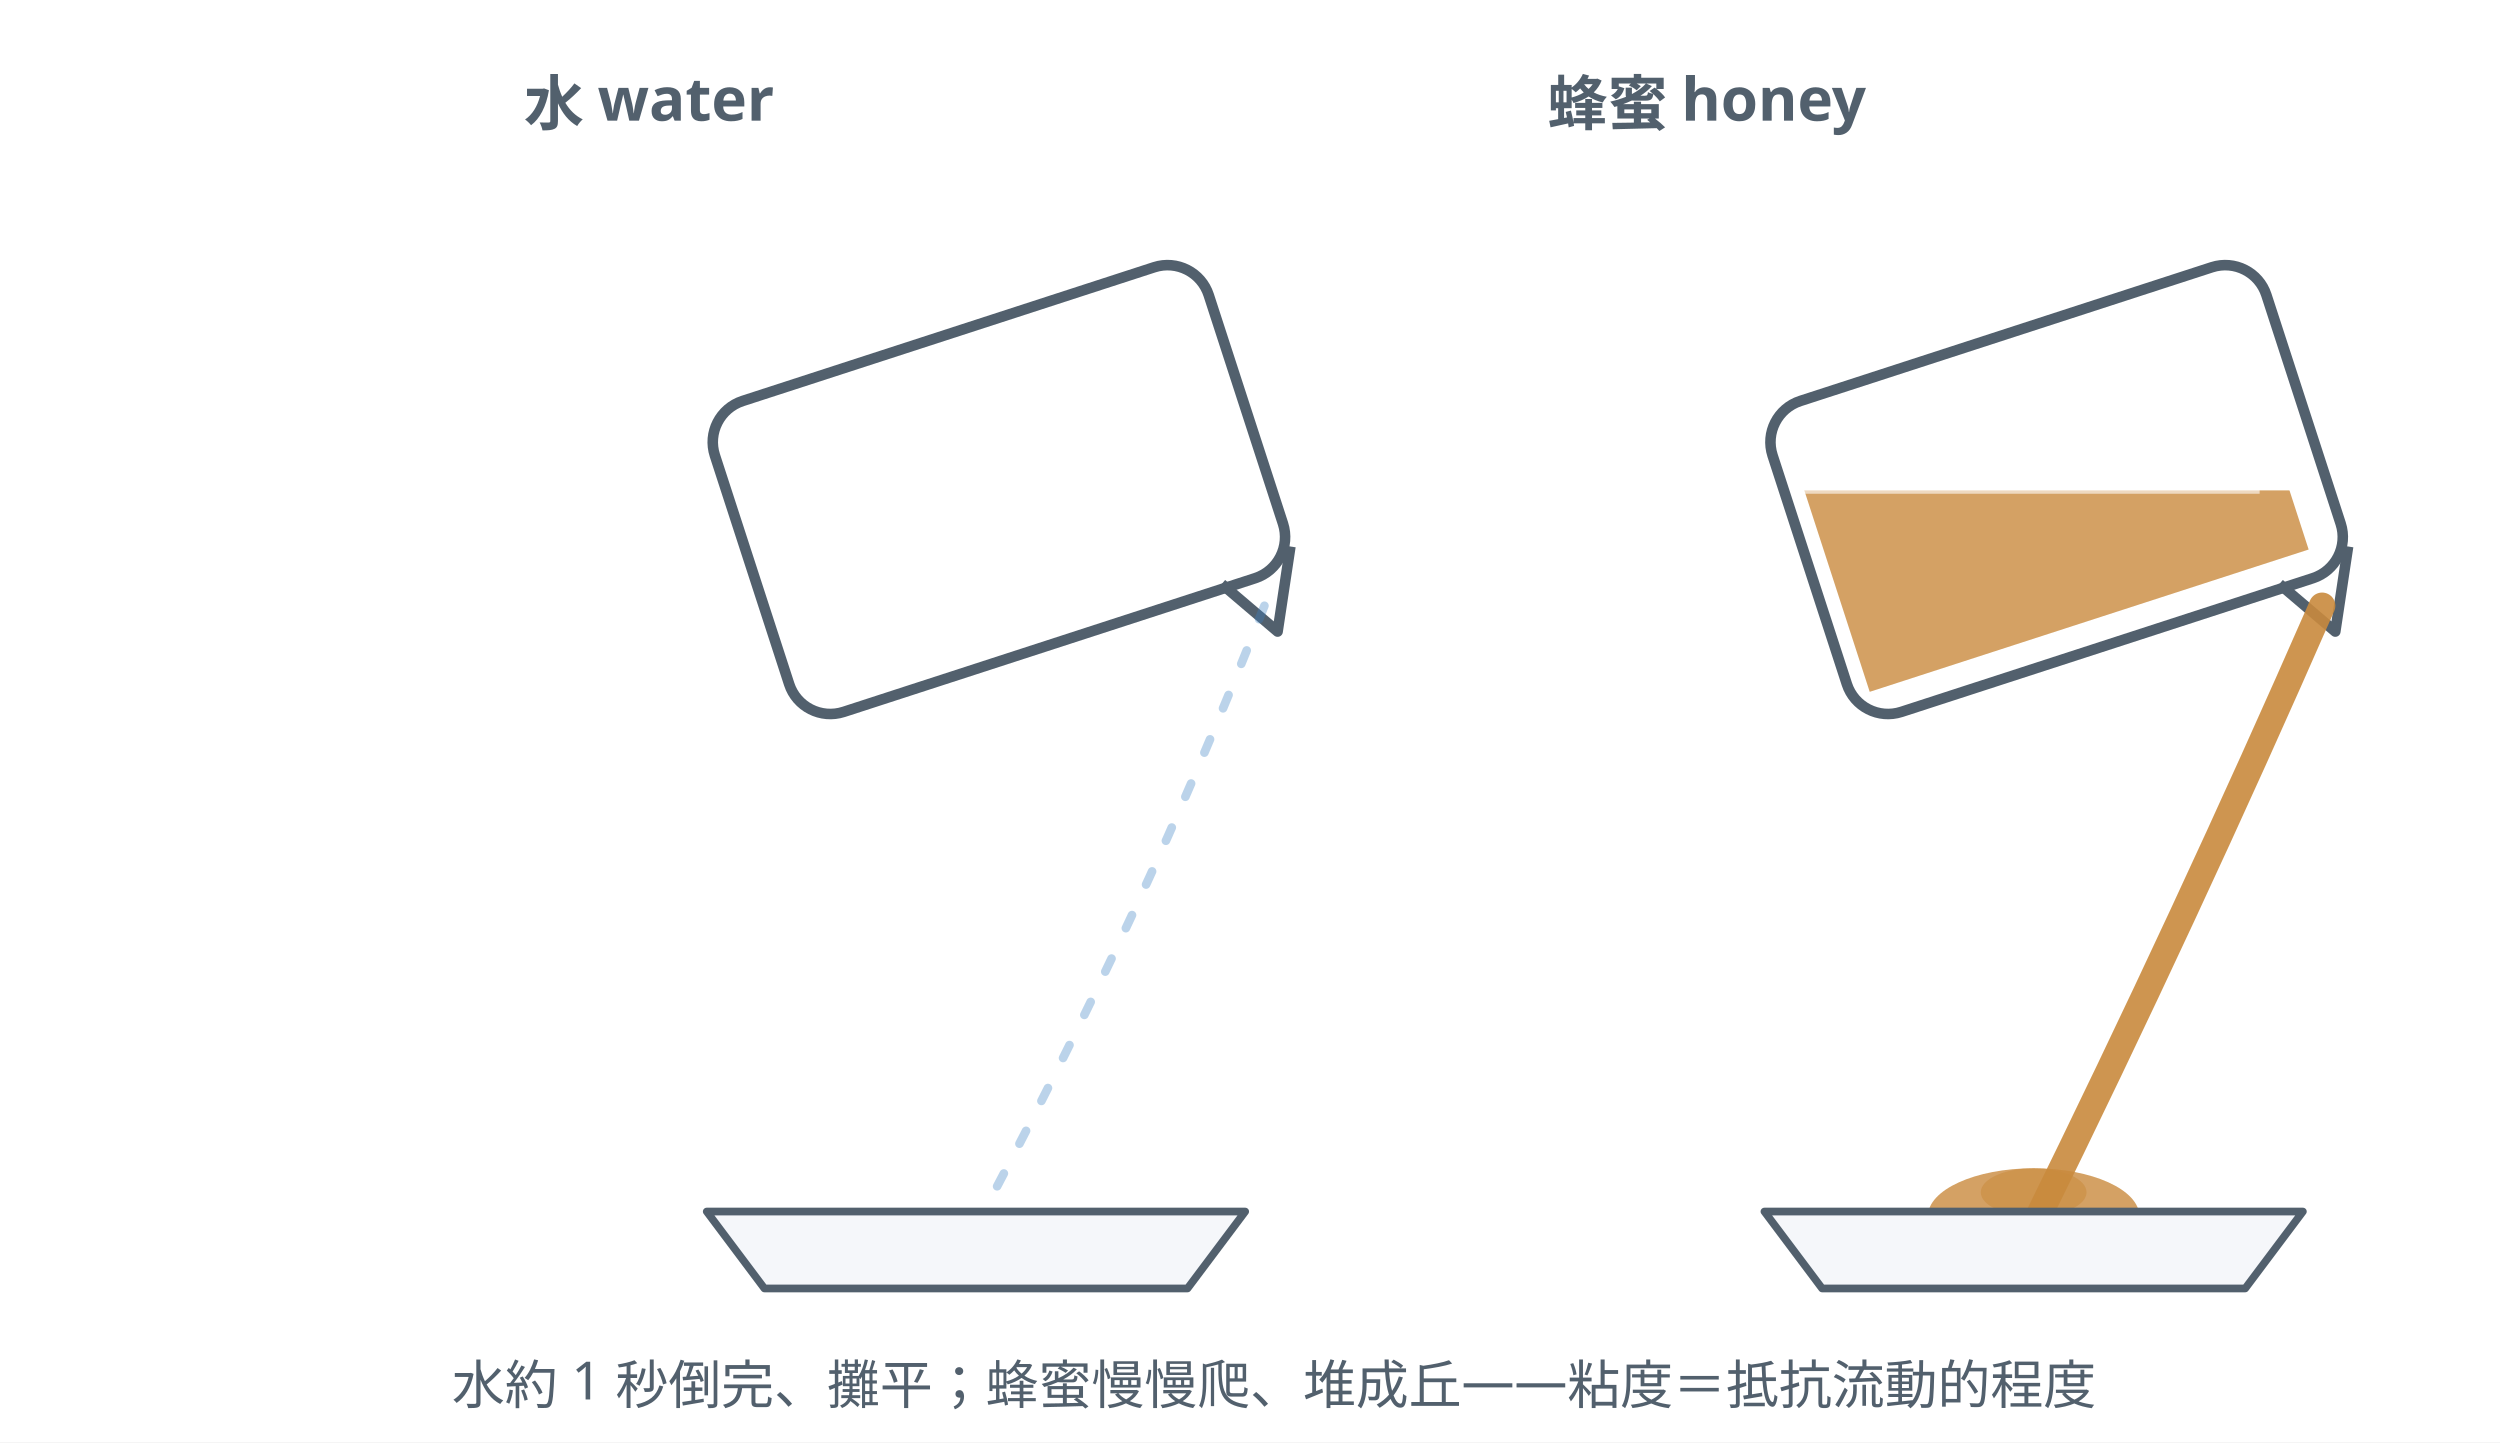
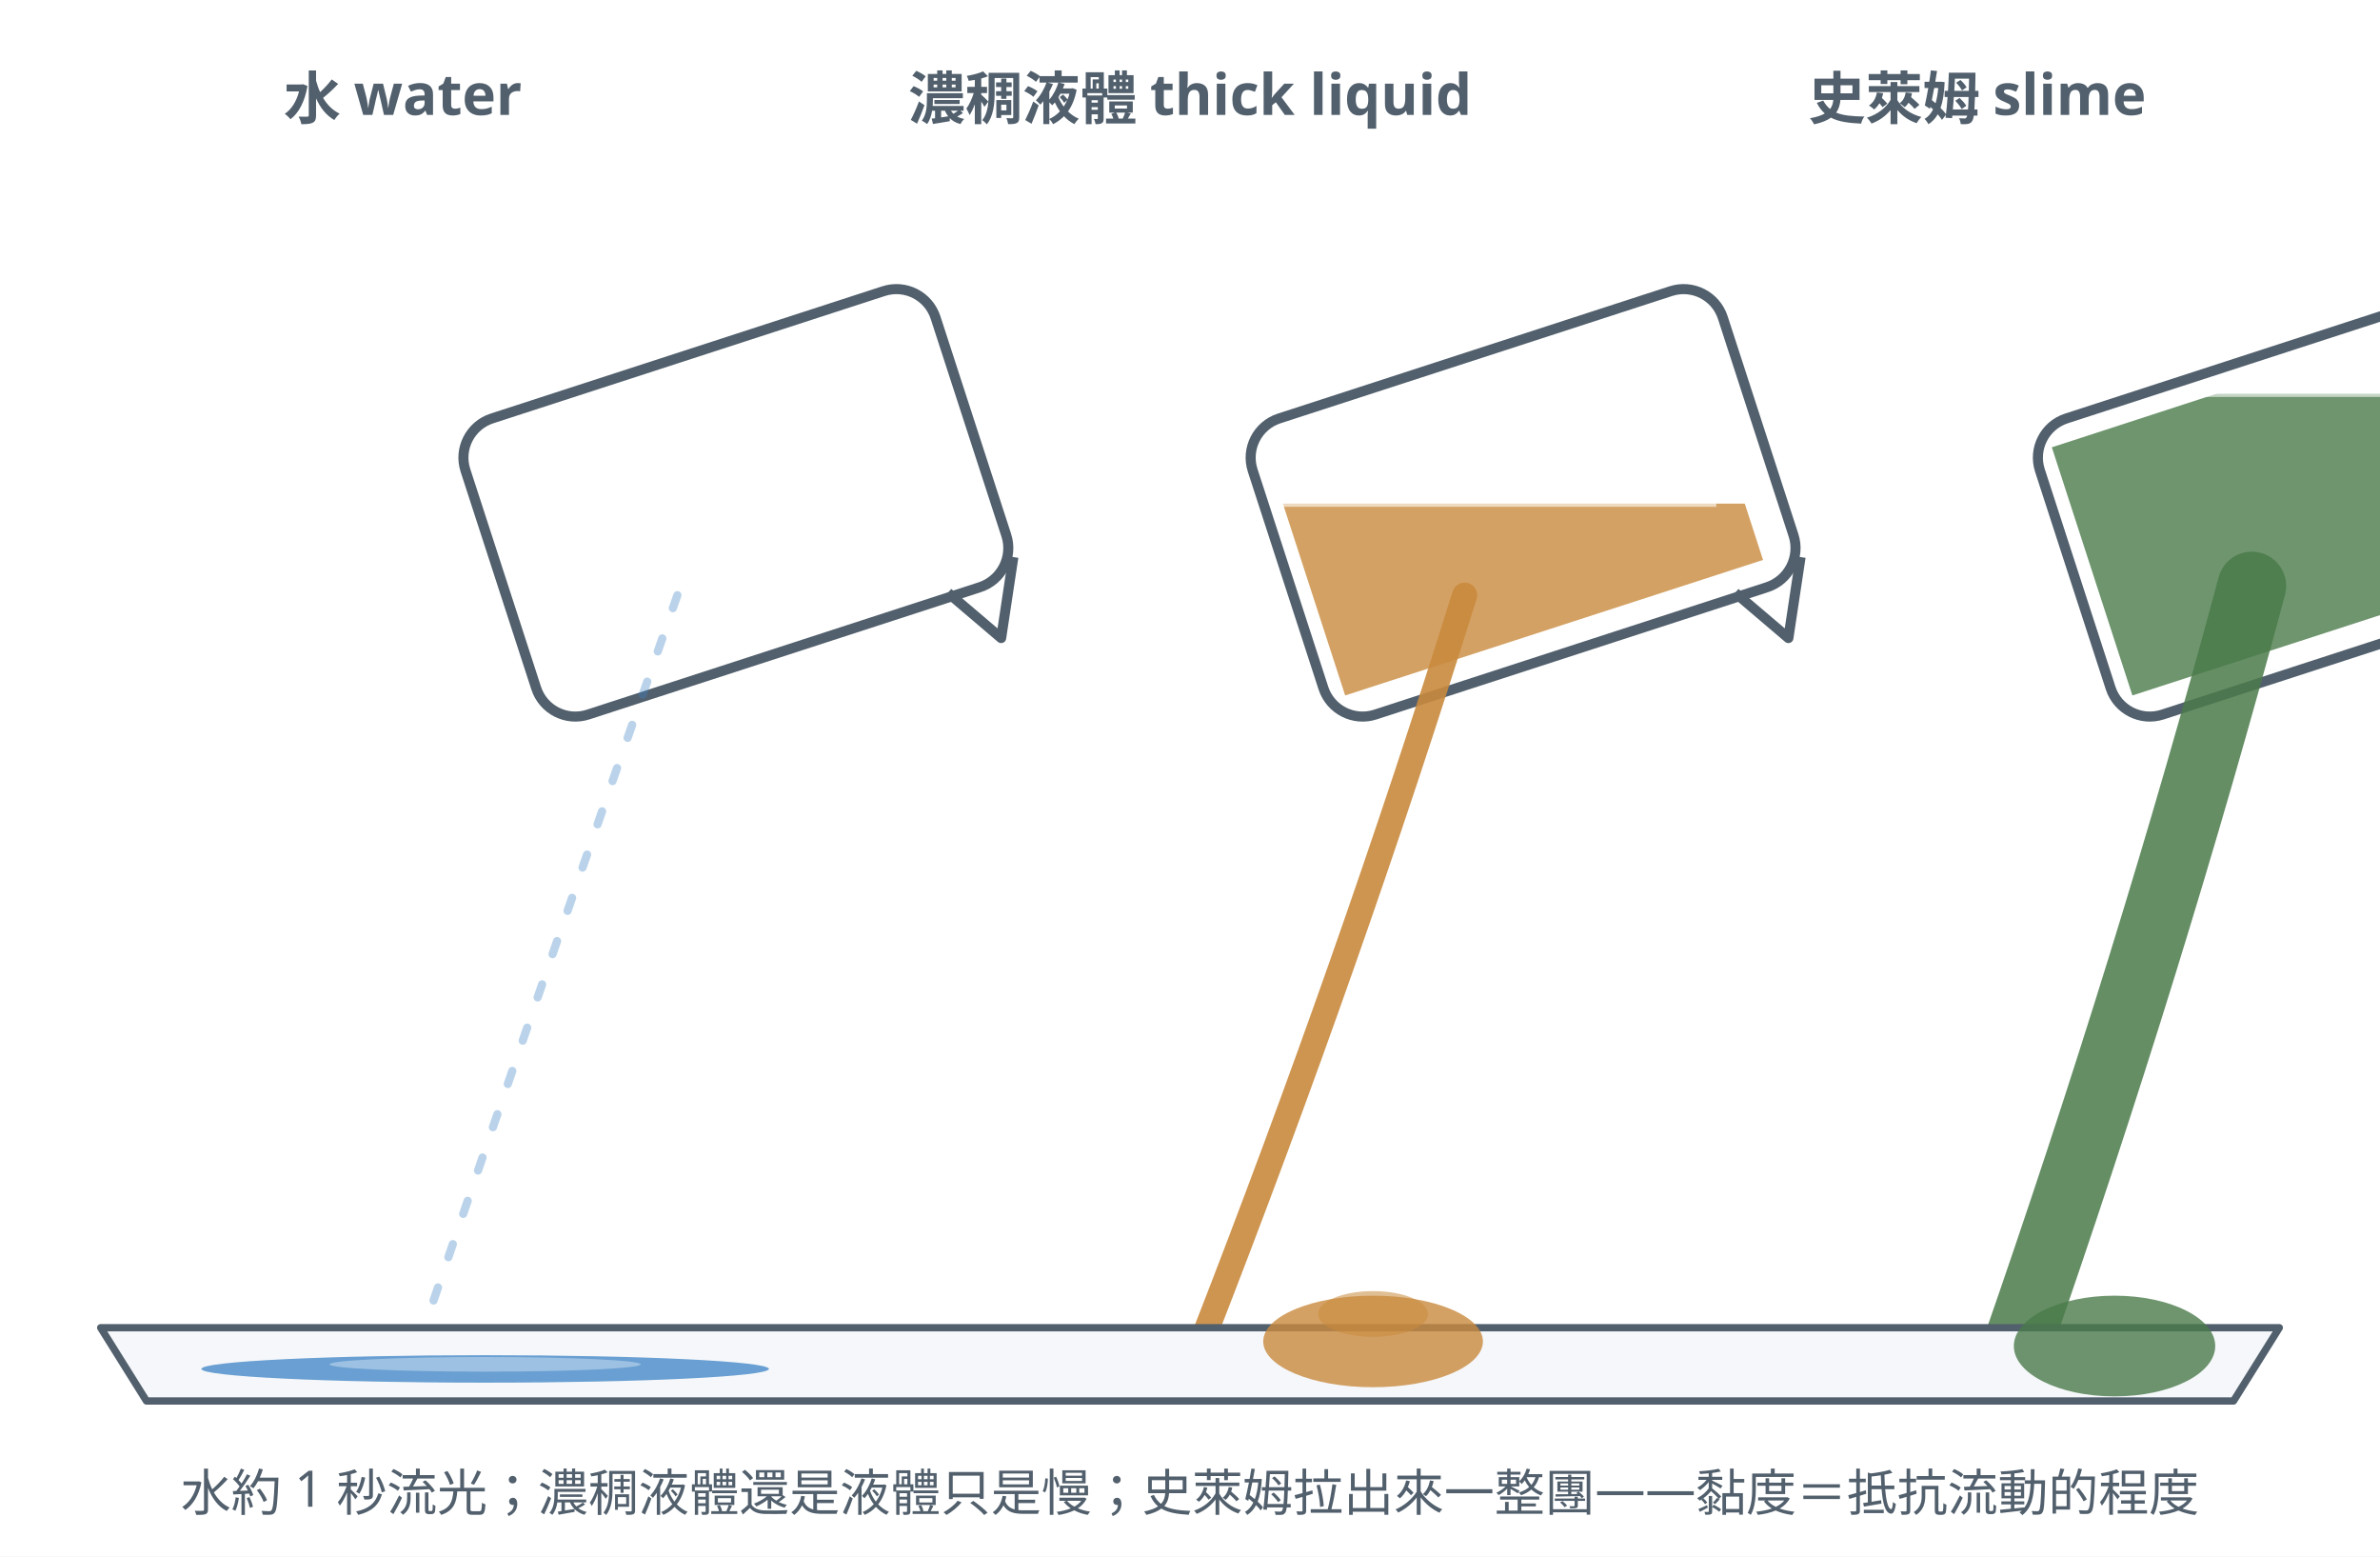
- <svg xmlns="http://www.w3.org/2000/svg" viewBox="0 0 520 300" font-family="sans-serif">
-   <rect width="520" height="300" fill="#fff" />
+ <svg xmlns="http://www.w3.org/2000/svg" viewBox="0 0 520 340" font-family="sans-serif">
+   <rect width="520" height="340" fill="#fff" />
  <defs>
-     <clipPath id="cupR">
-       <path d="M462.6 60 L480.2 114.3 L388.9 143.9 L371.3 89.7 Z" />
+     <clipPath id="cupH">
+       <path d="M367.6 68 L385.2 122.3 L293.9 151.9 L276.3 97.7 Z" />
+     </clipPath>
+     <clipPath id="cupG">
+       <path d="M539.6 68 L557.2 122.3 L465.9 151.9 L448.3 97.7 Z" />
    </clipPath>
  </defs>
-   <g transform="translate(135 96) rotate(72 31 52)">
+   <g transform="translate(88 104) rotate(72 31 52)">
    <rect x="-34" y="-56" width="68" height="108" rx="9" fill="none" stroke="#52606d" stroke-width="2.2" />
    <path d="M30 -56 L46 -48 L33 -40" fill="none" stroke="#52606d" stroke-width="2.2" stroke-linejoin="round" />
  </g>
-   <path d="M263 126 Q238 190 203 255" fill="none" stroke="#3b82c4" stroke-width="1.8" opacity="0.35" stroke-linecap="round" stroke-dasharray="3 7" />
-   <ellipse cx="203" cy="259" rx="48" ry="3" fill="#3b82c4" opacity="0.75" />
-   <ellipse cx="203" cy="258" rx="26" ry="1.6" fill="#fff" opacity="0.35" />
-   <rect x="330" y="102" width="190" height="200" fill="#c98a3d" opacity="0.8" clip-path="url(#cupR)" />
-   <line x1="352" y1="102" x2="470" y2="102" stroke="#fff" stroke-width="1.4" opacity="0.6" />
-   <g transform="translate(355 96) rotate(72 31 52)">
+   <path d="M148 130 Q120 210 92 292" fill="none" stroke="#3b82c4" stroke-width="1.8" opacity="0.35" stroke-linecap="round" stroke-dasharray="3 7" />
+   <rect x="235" y="110" width="190" height="200" fill="#c98a3d" opacity="0.8" clip-path="url(#cupH)" />
+   <line x1="257" y1="110" x2="375" y2="110" stroke="#fff" stroke-width="1.4" opacity="0.6" />
+   <g transform="translate(260 104) rotate(72 31 52)">
    <rect x="-34" y="-56" width="68" height="108" rx="9" fill="none" stroke="#52606d" stroke-width="2.2" />
    <path d="M30 -56 L46 -48 L33 -40" fill="none" stroke="#52606d" stroke-width="2.2" stroke-linejoin="round" />
  </g>
-   <path d="M483 126 Q455 190 423 255" fill="none" stroke="#c98a3d" stroke-width="5.5" stroke-linecap="round" opacity="0.9" />
-   <ellipse cx="423" cy="253" rx="22" ry="10" fill="#c98a3d" opacity="0.8" />
-   <ellipse cx="423" cy="248" rx="11" ry="5" fill="#c98a3d" opacity="0.55" />
-   <path d="M147 252 L259 252 L247 268 L159 268 Z" fill="#f5f7fa" stroke="#52606d" stroke-width="1.6" stroke-linejoin="round" />
-   <path d="M367 252 L479 252 L467 268 L379 268 Z" fill="#f5f7fa" stroke="#52606d" stroke-width="1.6" stroke-linejoin="round" />
-   <text x="135" y="26" font-size="12.5" text-anchor="middle" fill="#52606d" font-weight="600">水 water</text>
-   <text x="355" y="26" font-size="12.5" text-anchor="middle" fill="#52606d" font-weight="600">蜂蜜 honey</text>
-   <text x="265" y="292" font-size="11" text-anchor="middle" fill="#52606d">水約 1 秒倒完、攤平；蜂蜜慢慢爬、堆成丘——粘度＝抵抗流動的程度</text>
+   <path d="M320 130 Q295 210 263 292" fill="none" stroke="#c98a3d" stroke-width="5.5" stroke-linecap="round" opacity="0.9" />
+   <rect x="405" y="86" width="190" height="230" fill="#4a7a4a" opacity="0.8" clip-path="url(#cupG)" />
+   <line x1="427" y1="86" x2="545" y2="86" stroke="#fff" stroke-width="1.4" opacity="0.6" />
+   <g transform="translate(432 104) rotate(72 31 52)">
+     <rect x="-34" y="-56" width="68" height="108" rx="9" fill="none" stroke="#52606d" stroke-width="2.2" />
+     <path d="M30 -56 L46 -48 L33 -40" fill="none" stroke="#52606d" stroke-width="2.2" stroke-linejoin="round" />
+   </g>
+   <path d="M492 128 Q470 210 440 296" fill="none" stroke="#4a7a4a" stroke-width="15" stroke-linecap="round" opacity="0.85" />
+   <path d="M22 290 L498 290 L488 306 L32 306 Z" fill="#f5f7fa" stroke="#52606d" stroke-width="1.6" stroke-linejoin="round" />
+   <ellipse cx="106" cy="299" rx="62" ry="3" fill="#3b82c4" opacity="0.75" />
+   <ellipse cx="106" cy="298" rx="34" ry="1.6" fill="#fff" opacity="0.35" />
+   <ellipse cx="300" cy="293" rx="24" ry="10" fill="#c98a3d" opacity="0.8" />
+   <ellipse cx="300" cy="287" rx="12" ry="5" fill="#c98a3d" opacity="0.55" />
+   <ellipse cx="462" cy="294" rx="22" ry="11" fill="#4a7a4a" opacity="0.8" />
+   <text x="88" y="26" font-size="12.5" text-anchor="middle" fill="#52606d" font-weight="600">水 water</text>
+   <text x="260" y="26" font-size="12.5" text-anchor="middle" fill="#52606d" font-weight="600">濃稠液體 thick liquid</text>
+   <text x="432" y="26" font-size="12.5" text-anchor="middle" fill="#52606d" font-weight="600">史萊姆 slime</text>
+   <text x="260" y="330" font-size="11" text-anchor="middle" fill="#52606d">水約 1 秒流光；濃稠液體還是液體只是慢；史萊姆拉出來一整團——黏度＝抵抗流動的程度</text>
</svg>
